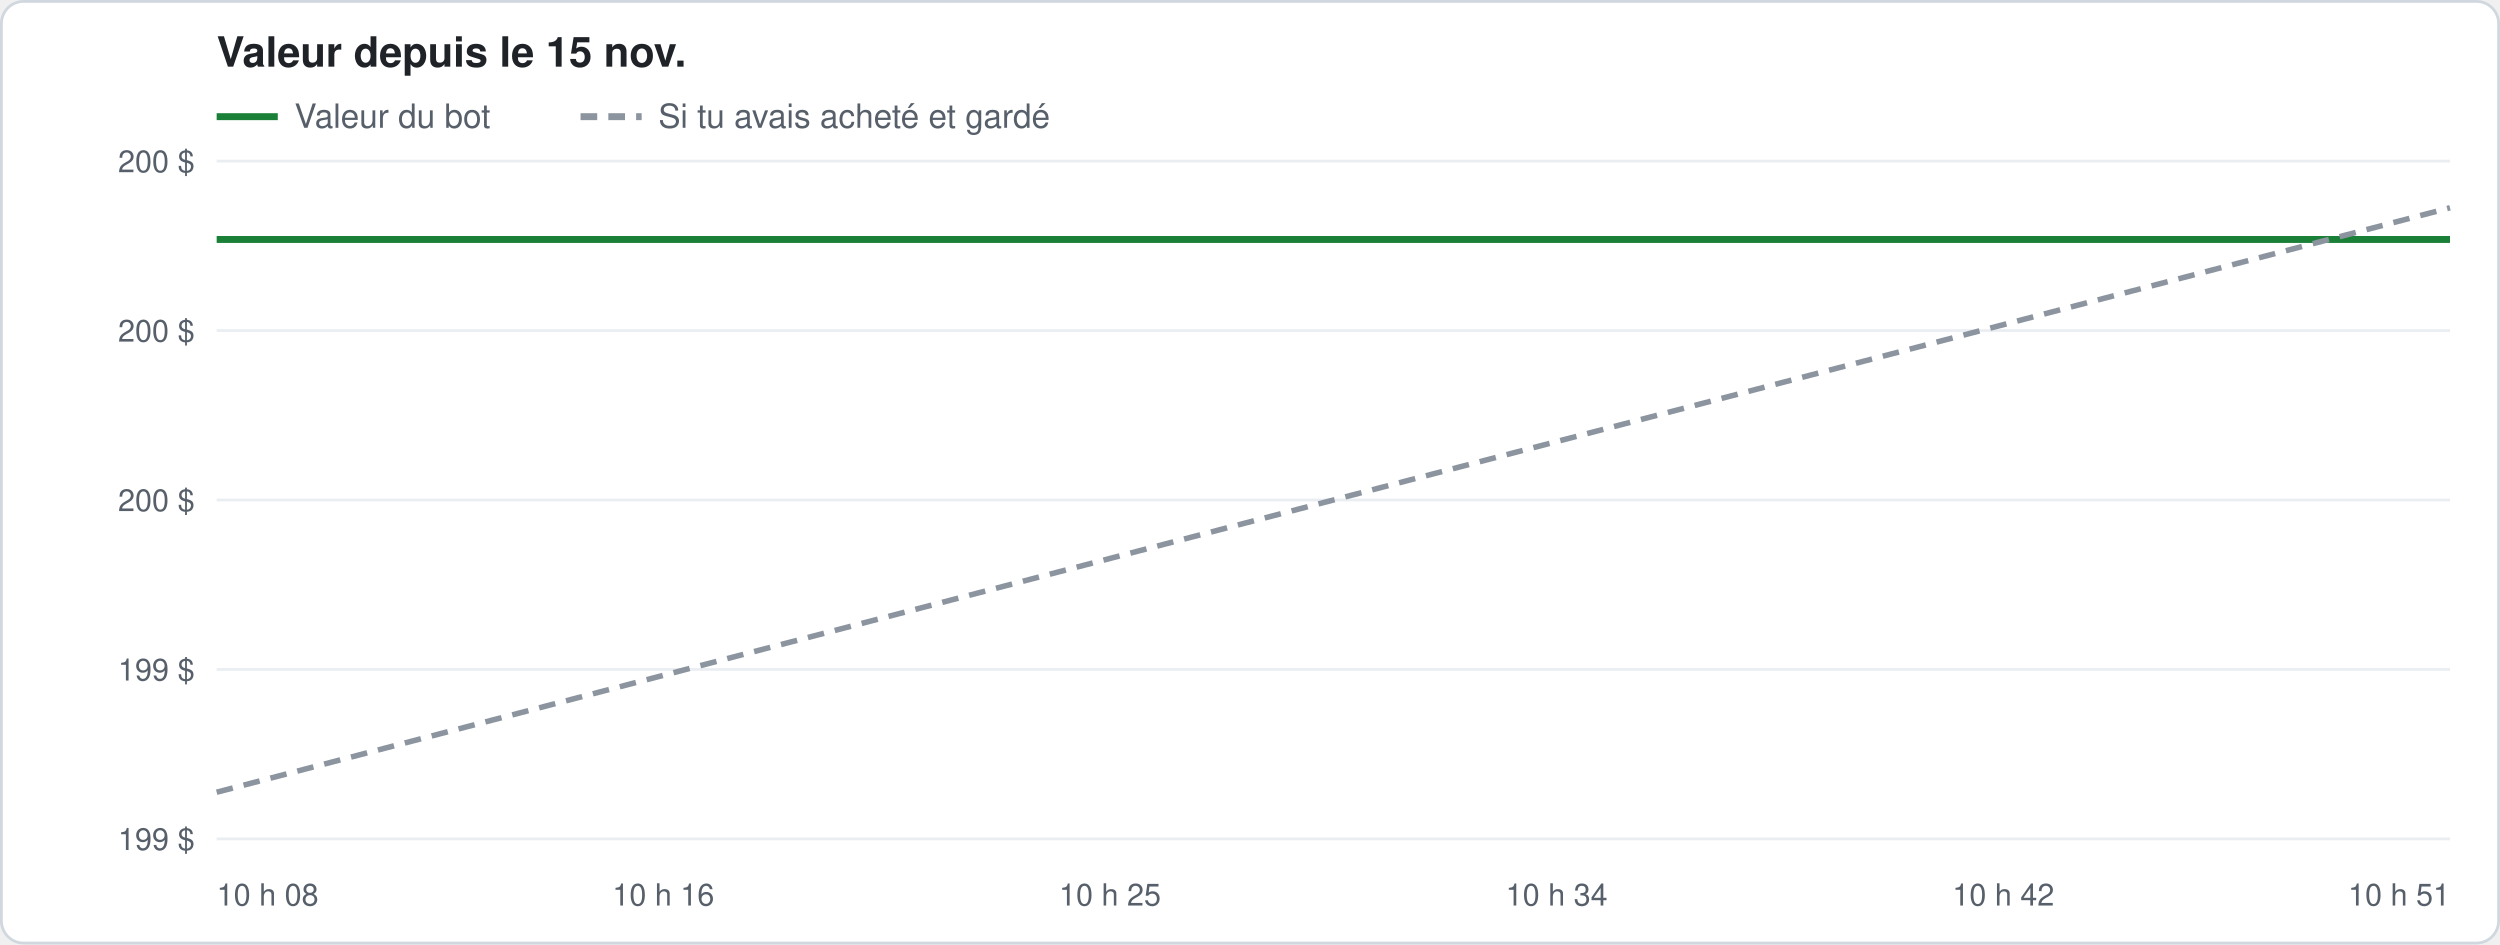
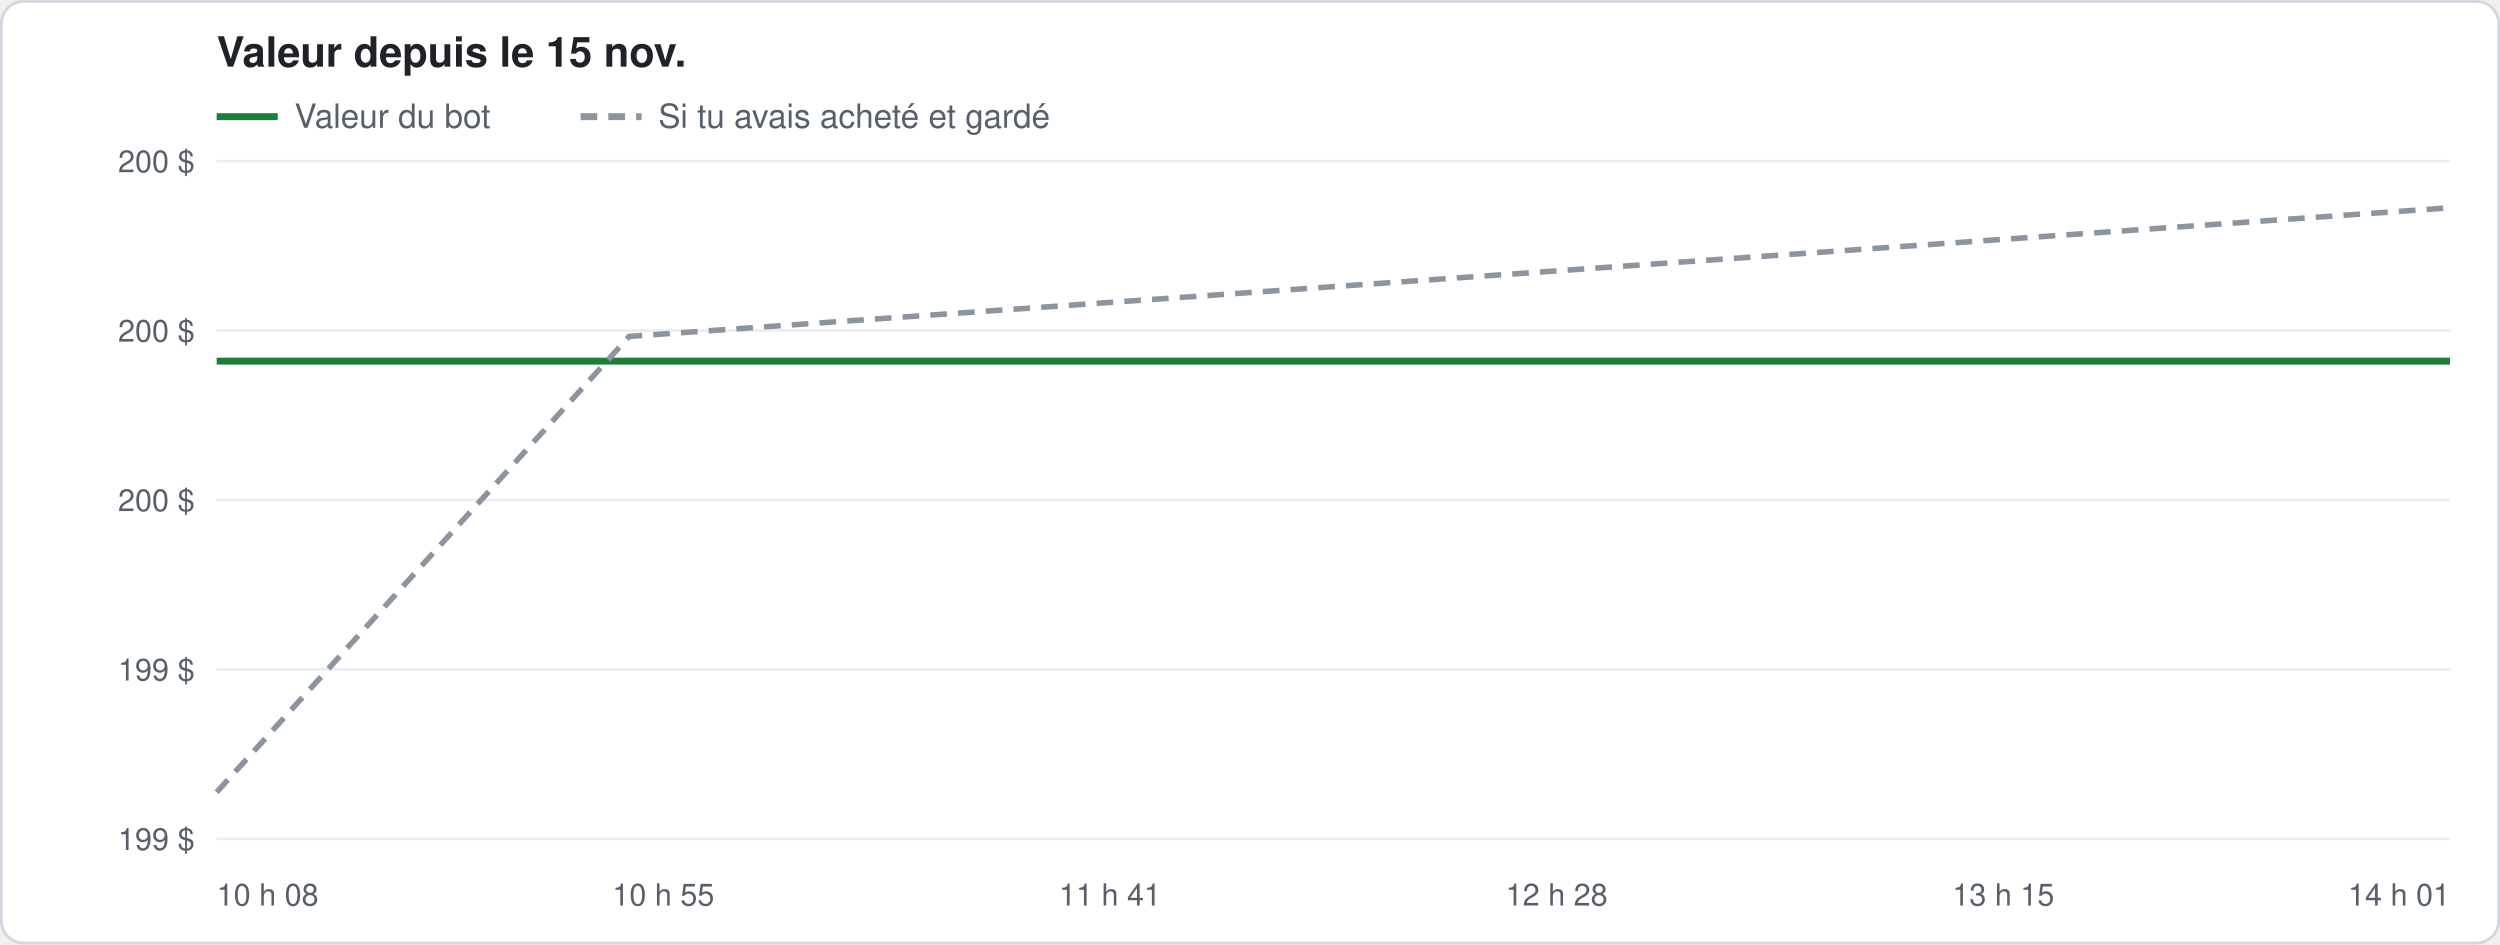
<svg xmlns="http://www.w3.org/2000/svg" width="900" height="340" viewBox="0 0 900 340" font-family="-apple-system, Segoe UI, Helvetica, Arial, sans-serif">
  <rect x="0.5" y="0.5" width="899" height="339" rx="8" fill="#ffffff" stroke="#d0d7de" />
  <text x="78" y="24" font-size="15" font-weight="600" fill="#1f2328">Valeur depuis le 15 nov.</text>
  <line x1="78" y1="42" x2="100" y2="42" stroke="#1a7f37" stroke-width="2.5" />
  <text x="106" y="46" font-size="12" fill="#57606a">Valeur du bot</text>
  <line x1="209" y1="42" x2="231" y2="42" stroke="#8c959f" stroke-width="2.5" stroke-dasharray="6 4" />
  <text x="237" y="46" font-size="12" fill="#57606a">Si tu avais acheté et gardé</text>
  <line x1="78" y1="302.0" x2="882" y2="302.0" stroke="#eaeef2" />
  <text x="70" y="306.0" font-size="11" fill="#57606a" text-anchor="end">199 $</text>
  <line x1="78" y1="241.0" x2="882" y2="241.0" stroke="#eaeef2" />
  <text x="70" y="245.0" font-size="11" fill="#57606a" text-anchor="end">199 $</text>
  <line x1="78" y1="180.0" x2="882" y2="180.0" stroke="#eaeef2" />
  <text x="70" y="184.0" font-size="11" fill="#57606a" text-anchor="end">200 $</text>
  <line x1="78" y1="119.0" x2="882" y2="119.0" stroke="#eaeef2" />
  <text x="70" y="123.0" font-size="11" fill="#57606a" text-anchor="end">200 $</text>
  <line x1="78" y1="58.0" x2="882" y2="58.0" stroke="#eaeef2" />
  <text x="70" y="62.0" font-size="11" fill="#57606a" text-anchor="end">200 $</text>
  <text x="78.0" y="326" font-size="11" fill="#57606a" text-anchor="start">10 h 08</text>
-   <text x="238.8" y="326" font-size="11" fill="#57606a" text-anchor="middle">10 h 16</text>
-   <text x="399.6" y="326" font-size="11" fill="#57606a" text-anchor="middle">10 h 25</text>
-   <text x="560.4" y="326" font-size="11" fill="#57606a" text-anchor="middle">10 h 34</text>
-   <text x="721.2" y="326" font-size="11" fill="#57606a" text-anchor="middle">10 h 42</text>
-   <text x="882.0" y="326" font-size="11" fill="#57606a" text-anchor="end">10 h 51</text>
-   <polyline points="78.0,86.2 882.0,86.2" fill="none" stroke="#1a7f37" stroke-width="2.5" stroke-linejoin="round" />
-   <polyline points="78.0,285.2 882.0,74.8" fill="none" stroke="#8c959f" stroke-width="2" stroke-linejoin="round" stroke-dasharray="6 4" />
+   <text x="238.8" y="326" font-size="11" fill="#57606a" text-anchor="middle">10 h 55</text>
+   <text x="399.6" y="326" font-size="11" fill="#57606a" text-anchor="middle">11 h 41</text>
+   <text x="560.4" y="326" font-size="11" fill="#57606a" text-anchor="middle">12 h 28</text>
+   <text x="721.2" y="326" font-size="11" fill="#57606a" text-anchor="middle">13 h 15</text>
+   <text x="882.0" y="326" font-size="11" fill="#57606a" text-anchor="end">14 h 01</text>
+   <polyline points="78.0,130.0 226.5,130.0 882.0,130.0" fill="none" stroke="#1a7f37" stroke-width="2.5" stroke-linejoin="round" />
+   <polyline points="78.0,285.2 226.5,121.1 882.0,74.8" fill="none" stroke="#8c959f" stroke-width="2" stroke-linejoin="round" stroke-dasharray="6 4" />
</svg>
